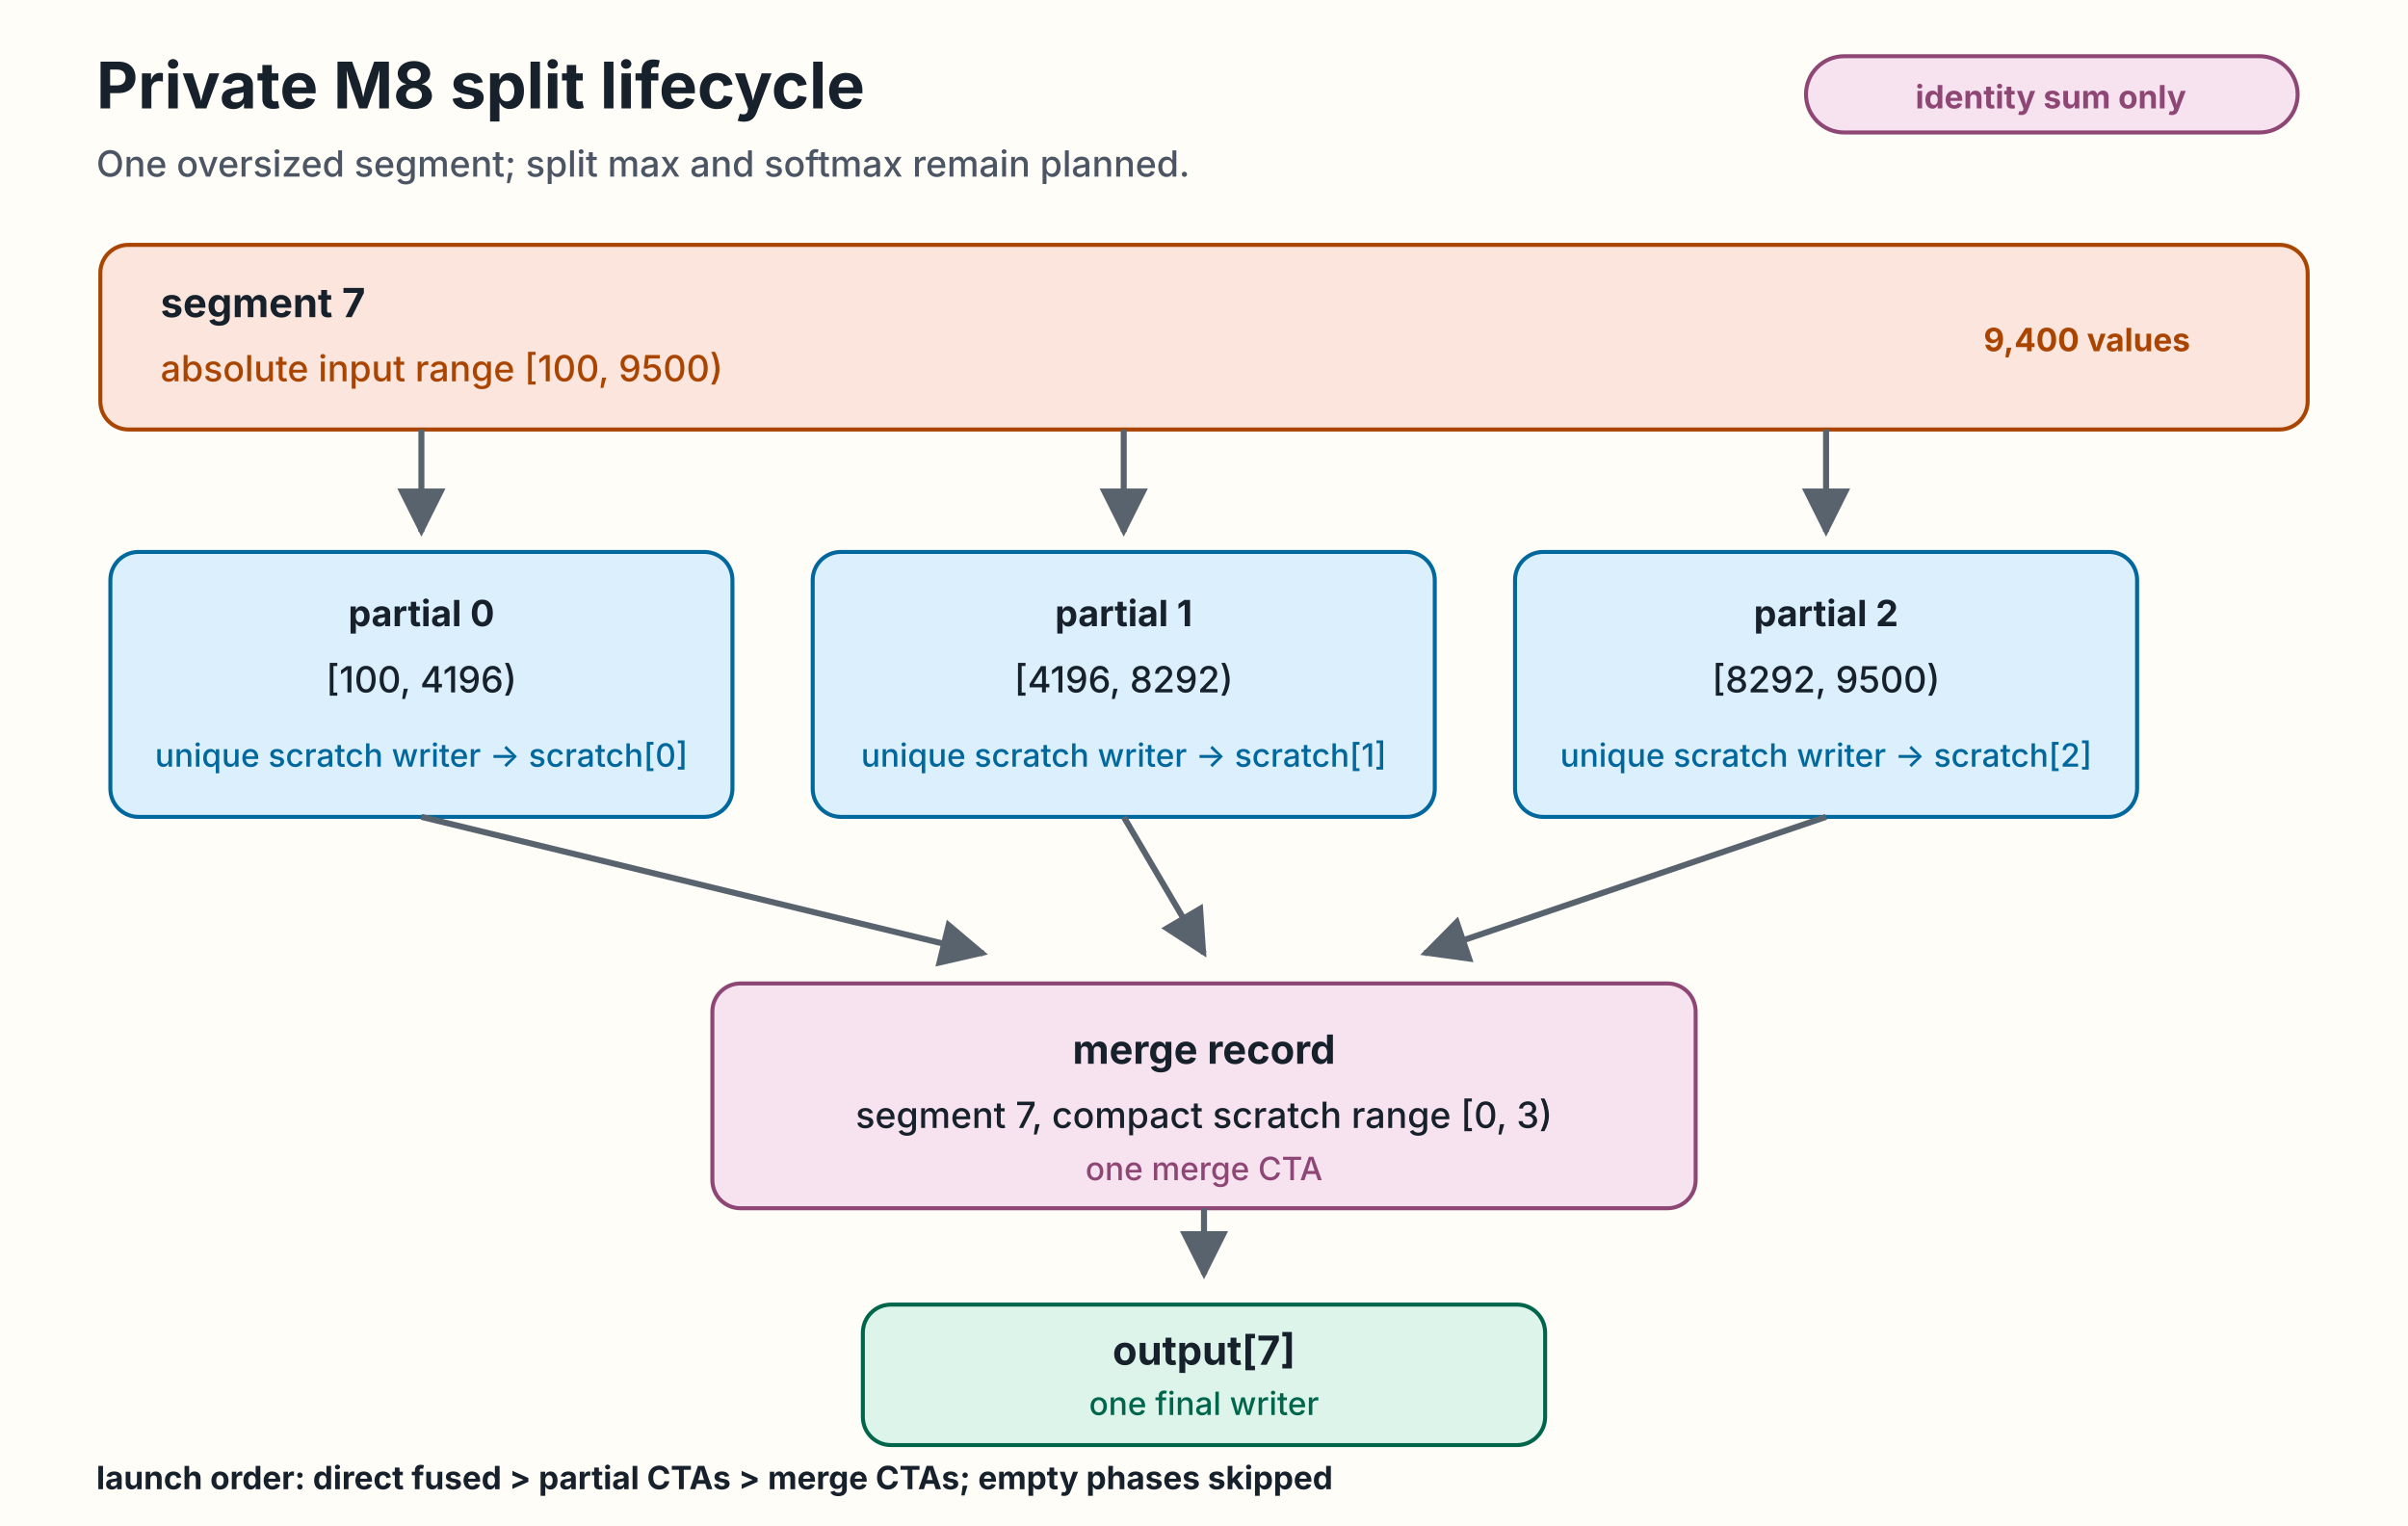
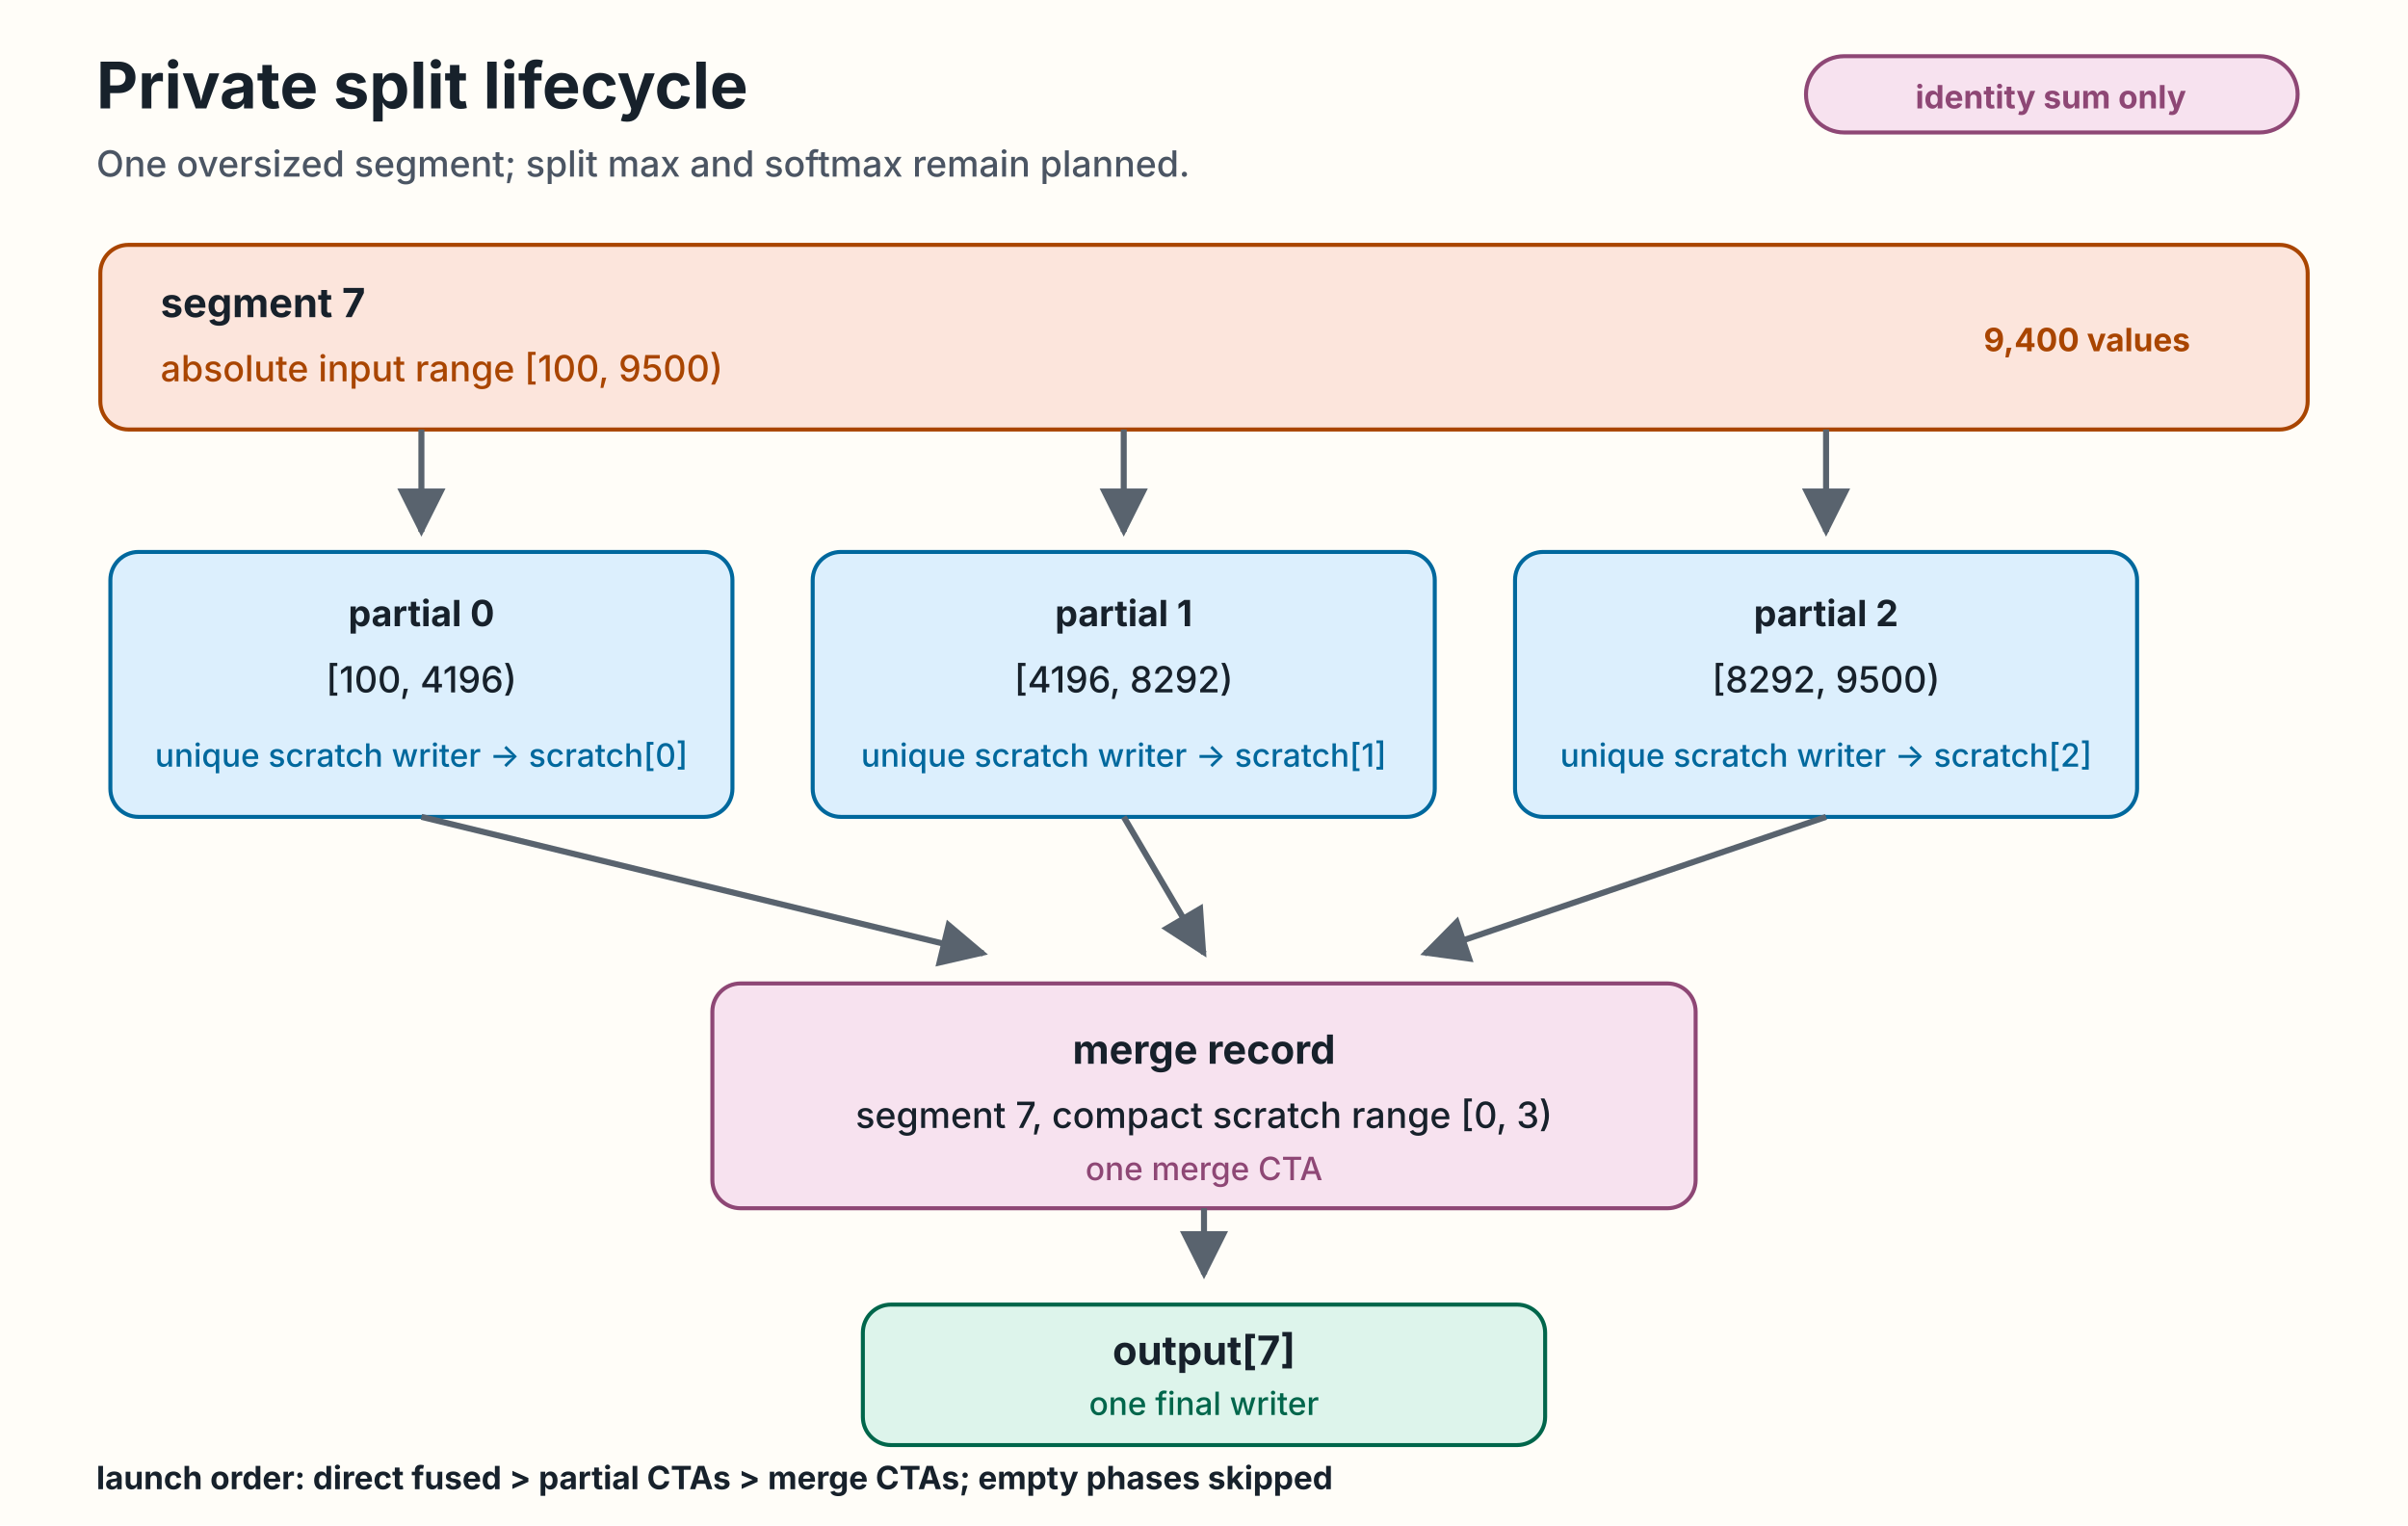
<svg xmlns="http://www.w3.org/2000/svg" viewBox="0 0 1200 760" role="img" aria-labelledby="m8-split-lifecycle-title m8-split-lifecycle-description" font-family="system-ui, -apple-system, BlinkMacSystemFont, 'Segoe UI', sans-serif">
  <defs>
    <marker id="m8-split-lifecycle-arrow" viewBox="0 0 10 10" refX="9" refY="5" markerWidth="8" markerHeight="8" orient="auto">
      <path d="M 0 0 L 10 5 L 0 10 z" fill="#59636E" />
    </marker>
  </defs>
  <rect data-role="canvas" x="0" y="0" width="1200" height="760" fill="#FFFDF8" />
-   <text x="48" y="54" font-size="32" font-weight="750" fill="#17212B" text-anchor="start">Private M8 split lifecycle</text>
+   <text x="48" y="54" font-size="32" font-weight="750" fill="#17212B" text-anchor="start">Private split lifecycle</text>
  <rect x="900" y="28" width="245" height="38" rx="19" fill="#F7E2EF" stroke="#8E4775" stroke-width="2" />
  <text x="1022" y="54" font-size="16" font-weight="750" fill="#8E4775" text-anchor="middle">identity sum only</text>
  <text x="48" y="88" font-size="18" font-weight="500" fill="#4B5563" text-anchor="start">One oversized segment; split max and softmax remain planned.</text>
  <rect x="50" y="122" width="1100" height="92" rx="14" fill="#FCE5DC" stroke="#A94500" stroke-width="2" />
  <text x="80" y="158" font-size="20" font-weight="750" fill="#17212B" text-anchor="start">segment 7</text>
  <text x="80" y="190" font-size="18" font-weight="500" fill="#A94500" text-anchor="start">absolute input range [100, 9500)</text>
  <text x="1040" y="175" font-size="16" font-weight="650" fill="#A94500" text-anchor="middle">9,400 values</text>
  <rect x="55" y="275" width="310" height="132" rx="14" fill="#DCEFFD" stroke="#00689D" stroke-width="2" />
  <text x="210" y="312" font-size="18" font-weight="750" fill="#17212B" text-anchor="middle">partial 0</text>
  <text x="210" y="345" font-size="18" font-weight="500" fill="#17212B" text-anchor="middle">[100, 4196)</text>
  <text x="210" y="382" font-size="16" font-weight="500" fill="#00689D" text-anchor="middle">unique scratch writer -&gt; scratch[0]</text>
  <line x1="210" y1="214" x2="210" y2="265" stroke="#59636E" stroke-width="3" marker-end="url(#m8-split-lifecycle-arrow)" />
  <rect x="405" y="275" width="310" height="132" rx="14" fill="#DCEFFD" stroke="#00689D" stroke-width="2" />
  <text x="560" y="312" font-size="18" font-weight="750" fill="#17212B" text-anchor="middle">partial 1</text>
  <text x="560" y="345" font-size="18" font-weight="500" fill="#17212B" text-anchor="middle">[4196, 8292)</text>
  <text x="560" y="382" font-size="16" font-weight="500" fill="#00689D" text-anchor="middle">unique scratch writer -&gt; scratch[1]</text>
  <line x1="560" y1="214" x2="560" y2="265" stroke="#59636E" stroke-width="3" marker-end="url(#m8-split-lifecycle-arrow)" />
  <rect x="755" y="275" width="310" height="132" rx="14" fill="#DCEFFD" stroke="#00689D" stroke-width="2" />
  <text x="910" y="312" font-size="18" font-weight="750" fill="#17212B" text-anchor="middle">partial 2</text>
  <text x="910" y="345" font-size="18" font-weight="500" fill="#17212B" text-anchor="middle">[8292, 9500)</text>
  <text x="910" y="382" font-size="16" font-weight="500" fill="#00689D" text-anchor="middle">unique scratch writer -&gt; scratch[2]</text>
  <line x1="910" y1="214" x2="910" y2="265" stroke="#59636E" stroke-width="3" marker-end="url(#m8-split-lifecycle-arrow)" />
  <line x1="210" y1="407" x2="490" y2="475" stroke="#59636E" stroke-width="3" marker-end="url(#m8-split-lifecycle-arrow)" />
  <line x1="560" y1="407" x2="600" y2="475" stroke="#59636E" stroke-width="3" marker-end="url(#m8-split-lifecycle-arrow)" />
  <line x1="910" y1="407" x2="710" y2="475" stroke="#59636E" stroke-width="3" marker-end="url(#m8-split-lifecycle-arrow)" />
  <rect x="355" y="490" width="490" height="112" rx="14" fill="#F7E2EF" stroke="#8E4775" stroke-width="2" />
  <text x="600" y="530" font-size="20" font-weight="750" fill="#17212B" text-anchor="middle">merge record</text>
  <text x="600" y="562" font-size="18" font-weight="500" fill="#17212B" text-anchor="middle">segment 7, compact scratch range [0, 3)</text>
  <text x="600" y="588" font-size="16" font-weight="500" fill="#8E4775" text-anchor="middle">one merge CTA</text>
  <line x1="600" y1="602" x2="600" y2="635" stroke="#59636E" stroke-width="3" marker-end="url(#m8-split-lifecycle-arrow)" />
  <rect x="430" y="650" width="340" height="70" rx="14" fill="#DDF4EB" stroke="#00664B" stroke-width="2" />
  <text x="600" y="680" font-size="20" font-weight="750" fill="#17212B" text-anchor="middle">output[7]</text>
  <text x="600" y="705" font-size="16" font-weight="500" fill="#00664B" text-anchor="middle">one final writer</text>
  <text x="48" y="742" font-size="16" font-weight="650" fill="#17212B" text-anchor="start">launch order: direct fused &gt; partial CTAs &gt; merge CTAs; empty phases skipped</text>
</svg>
